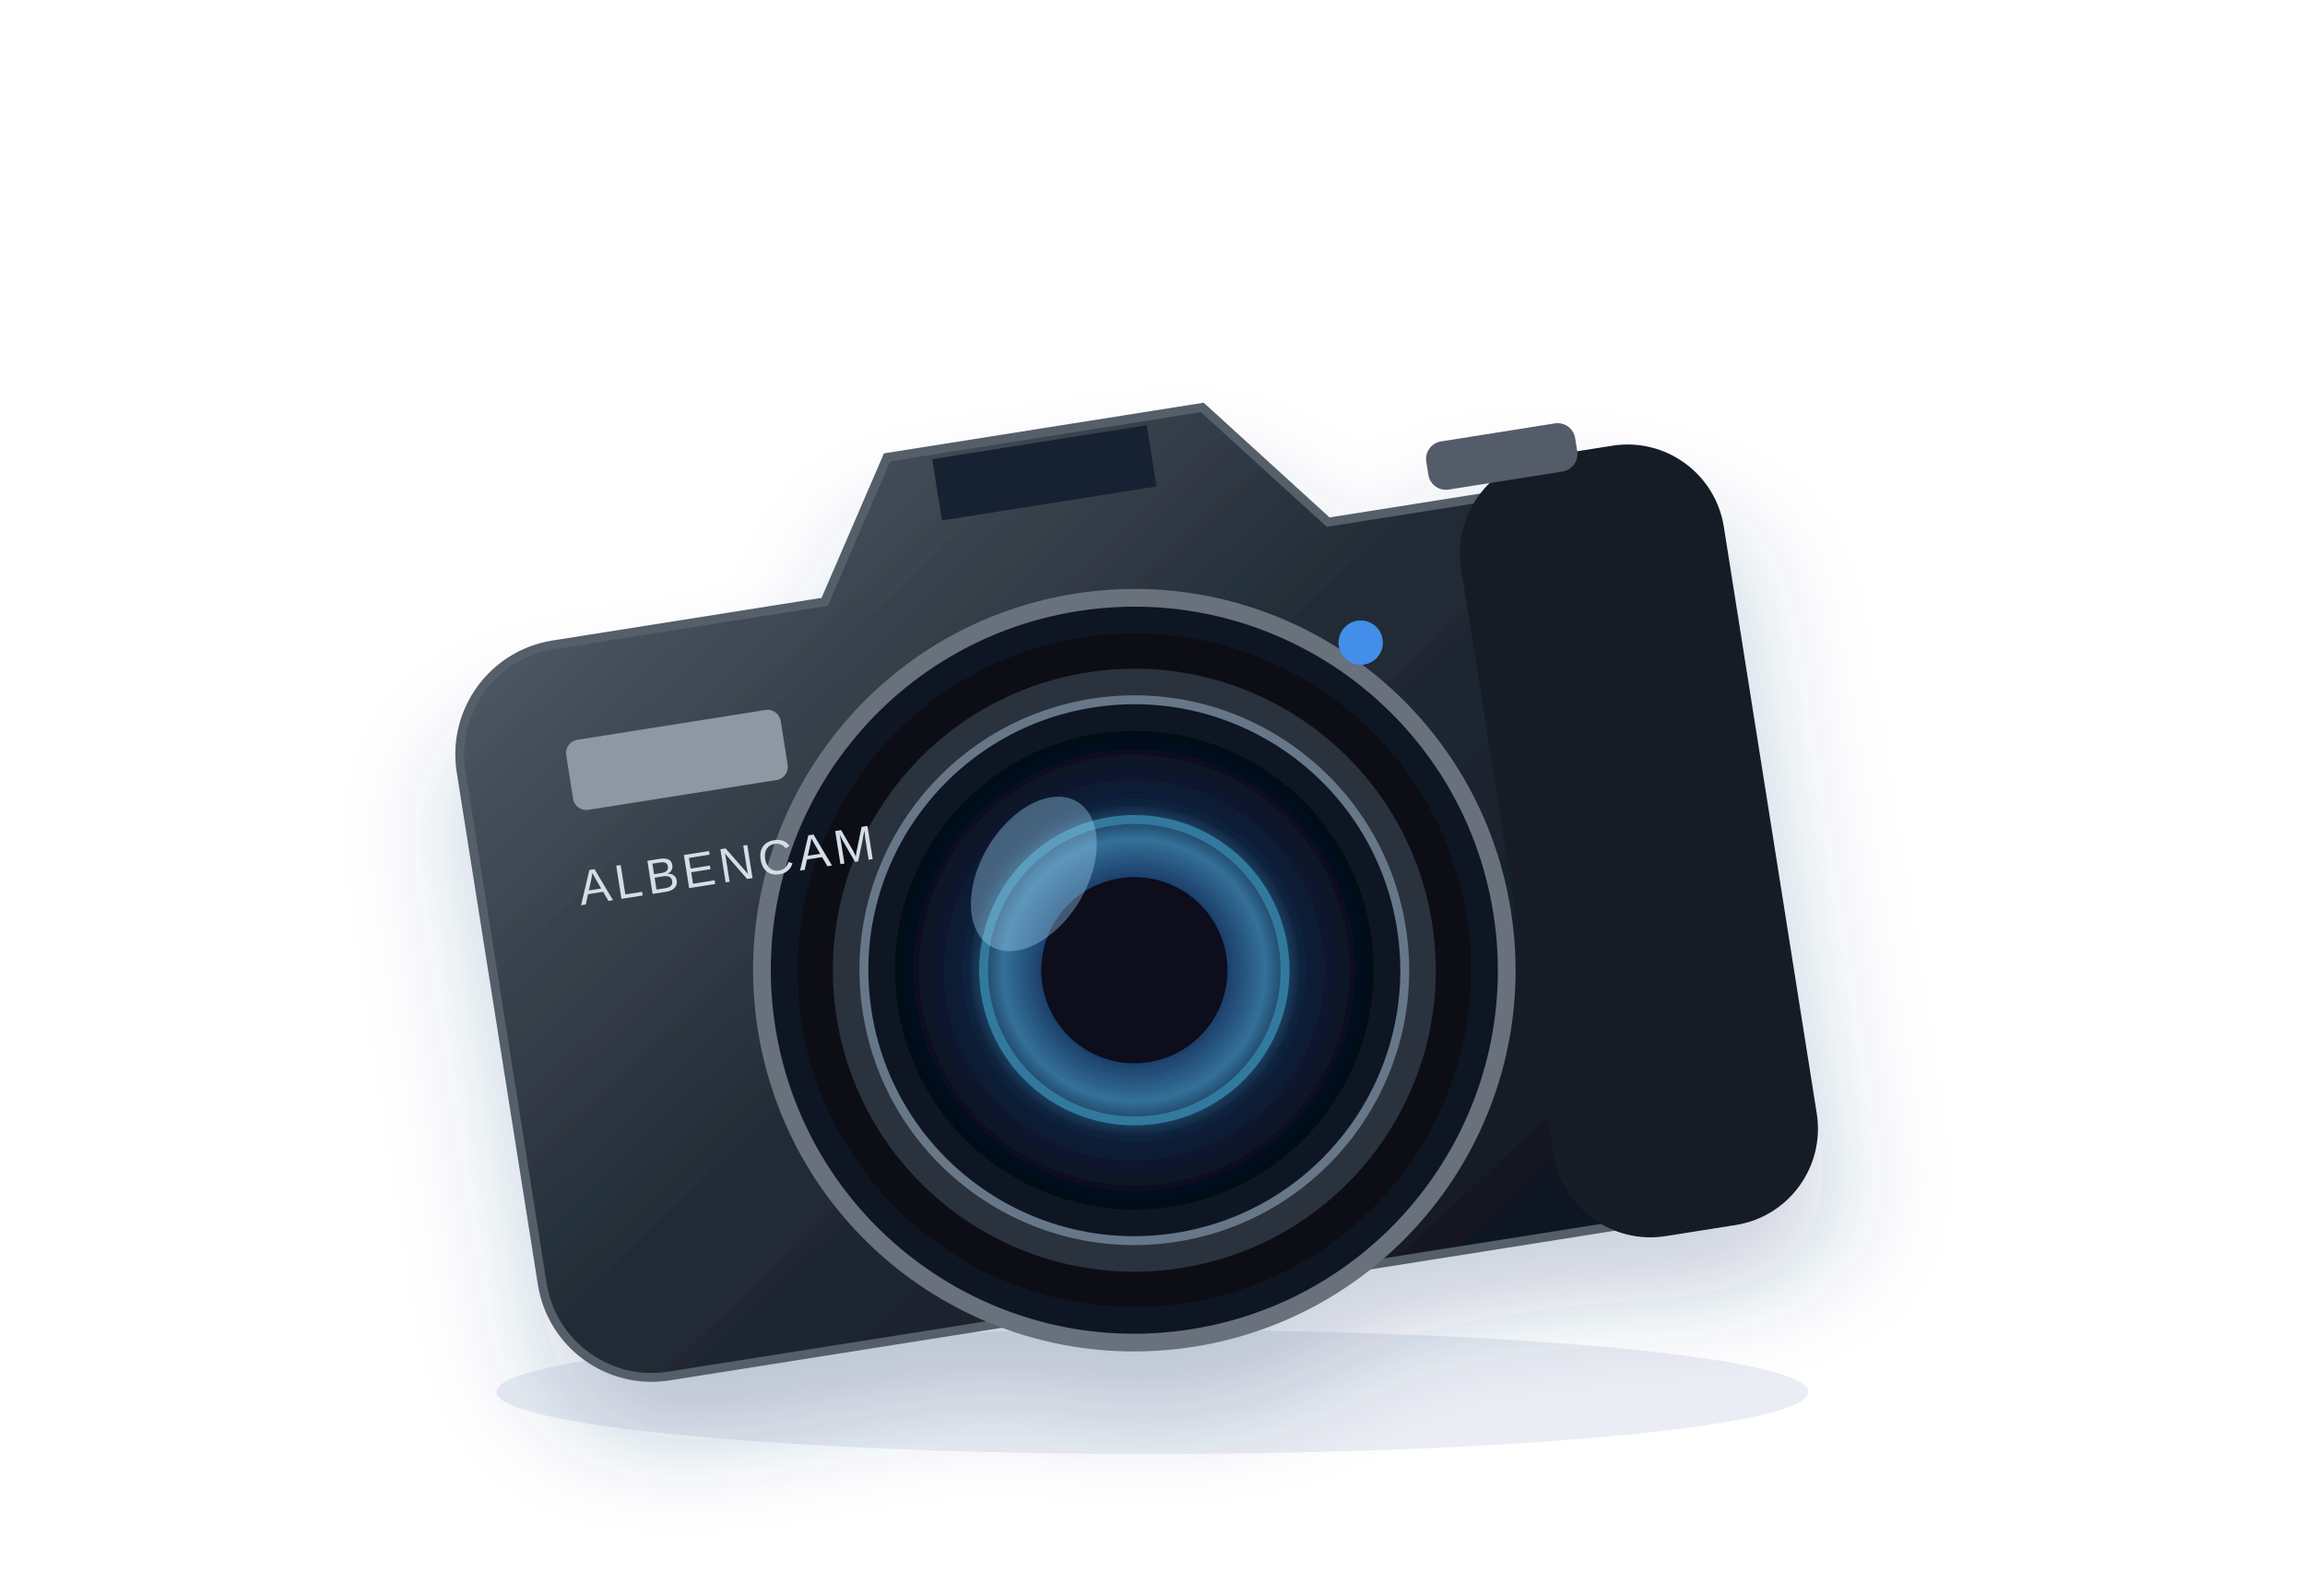
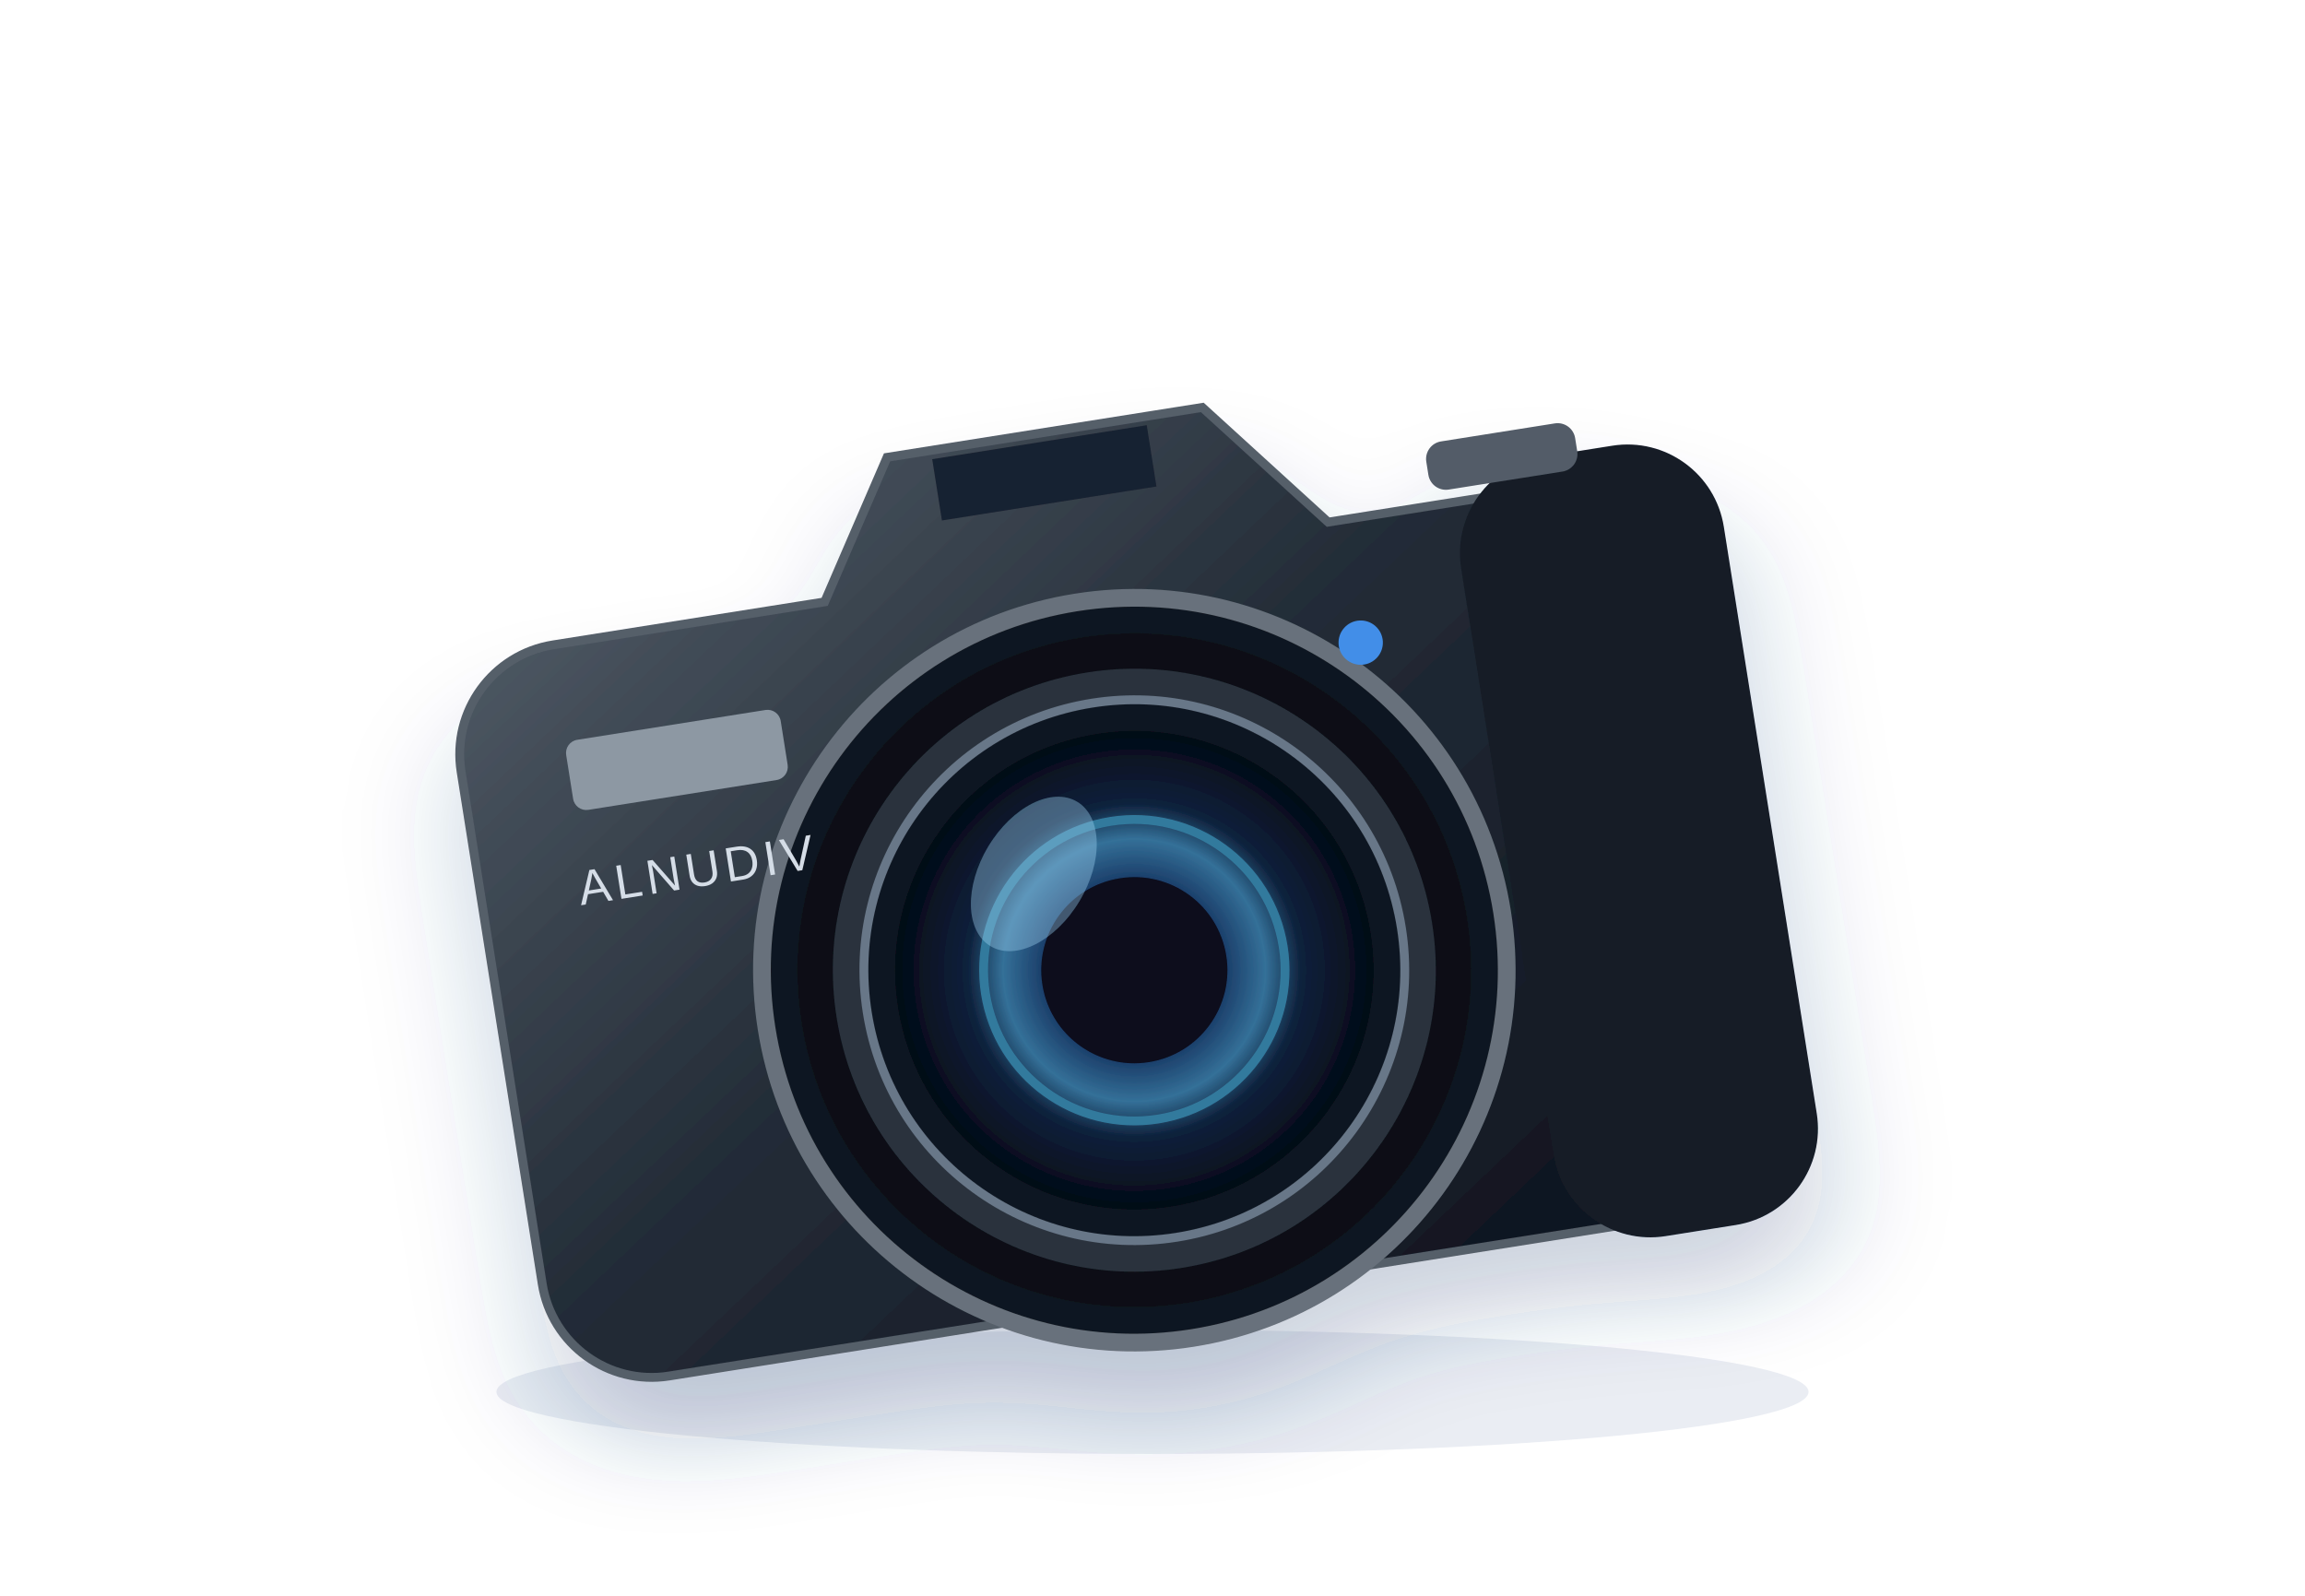
- <svg xmlns="http://www.w3.org/2000/svg" viewBox="0 0 520 360" role="img" aria-label="Ilustrasi peralatan Albencam">
+ <svg xmlns="http://www.w3.org/2000/svg" viewBox="0 0 520 360" role="img" aria-label="Ilustrasi peralatan ALNUDIV">
  <defs>
    <linearGradient id="body" x1="0" y1="0" x2="1" y2="1">
      <stop stop-color="#56616c" />
      <stop offset=".45" stop-color="#242d38" />
      <stop offset="1" stop-color="#0b111c" />
    </linearGradient>
    <linearGradient id="silver" x1="0" y1="0" x2="1" y2="1">
      <stop stop-color="#fff" />
      <stop offset=".5" stop-color="#d8e0ea" />
      <stop offset="1" stop-color="#8c9dad" />
    </linearGradient>
    <radialGradient id="glass">
      <stop stop-color="#060b1f" />
      <stop offset=".3" stop-color="#0f2552" />
      <stop offset=".55" stop-color="#347098" />
      <stop offset=".7" stop-color="#0e213c" />
      <stop offset="1" stop-color="#040a16" />
    </radialGradient>
    <linearGradient id="screen" x1="0" y1="1" x2="1" y2="0">
      <stop stop-color="#0d1e52" />
      <stop offset=".4" stop-color="#3168d3" />
      <stop offset=".75" stop-color="#97c3ff" />
      <stop offset="1" stop-color="#d9e9ff" />
    </linearGradient>
    <filter id="shadow" x="-50%" y="-50%" width="200%" height="200%">
      <feDropShadow dx="0" dy="15" stdDeviation="12" flood-color="#1f4273" flood-opacity=".23" />
    </filter>
  </defs>
  <ellipse cx="260" cy="314" rx="148" ry="14" fill="#4a639a" opacity=".12" />
  <g filter="url(#shadow)" transform="translate(30 10) rotate(-9 230 190)">
    <path d="M105 115h62l19-30h72l24 30h60a25 25 0 0 1 25 25v117a25 25 0 0 1-25 25H105a25 25 0 0 1-25-25V140a25 25 0 0 1 25-25" fill="url(#body)" stroke="#555e69" stroke-width="2" />
    <rect x="310" y="108" width="60" height="178" rx="22" fill="#161d27" />
    <rect x="104" y="137" width="49" height="16" rx="3" fill="#8d98a3" />
    <rect x="306" y="101" width="34" height="11" rx="4" fill="#535c67" />
    <path d="M196 87h49v14h-49z" fill="#192130" />
    <circle cx="223" cy="208" r="84" fill="#111720" stroke="#67717b" stroke-width="4" />
    <circle cx="223" cy="208" r="72" fill="#2b333e" stroke="#0b1018" stroke-width="8" />
    <circle cx="223" cy="208" r="61" fill="#111924" stroke="#687788" stroke-width="2" />
    <circle cx="223" cy="208" r="54" fill="url(#glass)" />
    <circle cx="223" cy="208" r="34" fill="none" stroke="#327a9d" stroke-width="2" />
    <circle cx="223" cy="208" r="21" fill="#080c1d" />
    <ellipse cx="204" cy="183" rx="12" ry="19" transform="rotate(40 204 183)" fill="#a1d5f4" opacity=".38" />
    <circle cx="285" cy="143" r="5" fill="#428ee8" />
-     <text x="102" y="174" fill="#d5dde7" font-family="Arial,sans-serif" font-size="11" letter-spacing="1">ALBENCAM</text>
+     <text x="102" y="174" fill="#d5dde7" font-family="Arial,sans-serif" font-size="11" letter-spacing="1">ALNUDIV</text>
  </g>
</svg>
